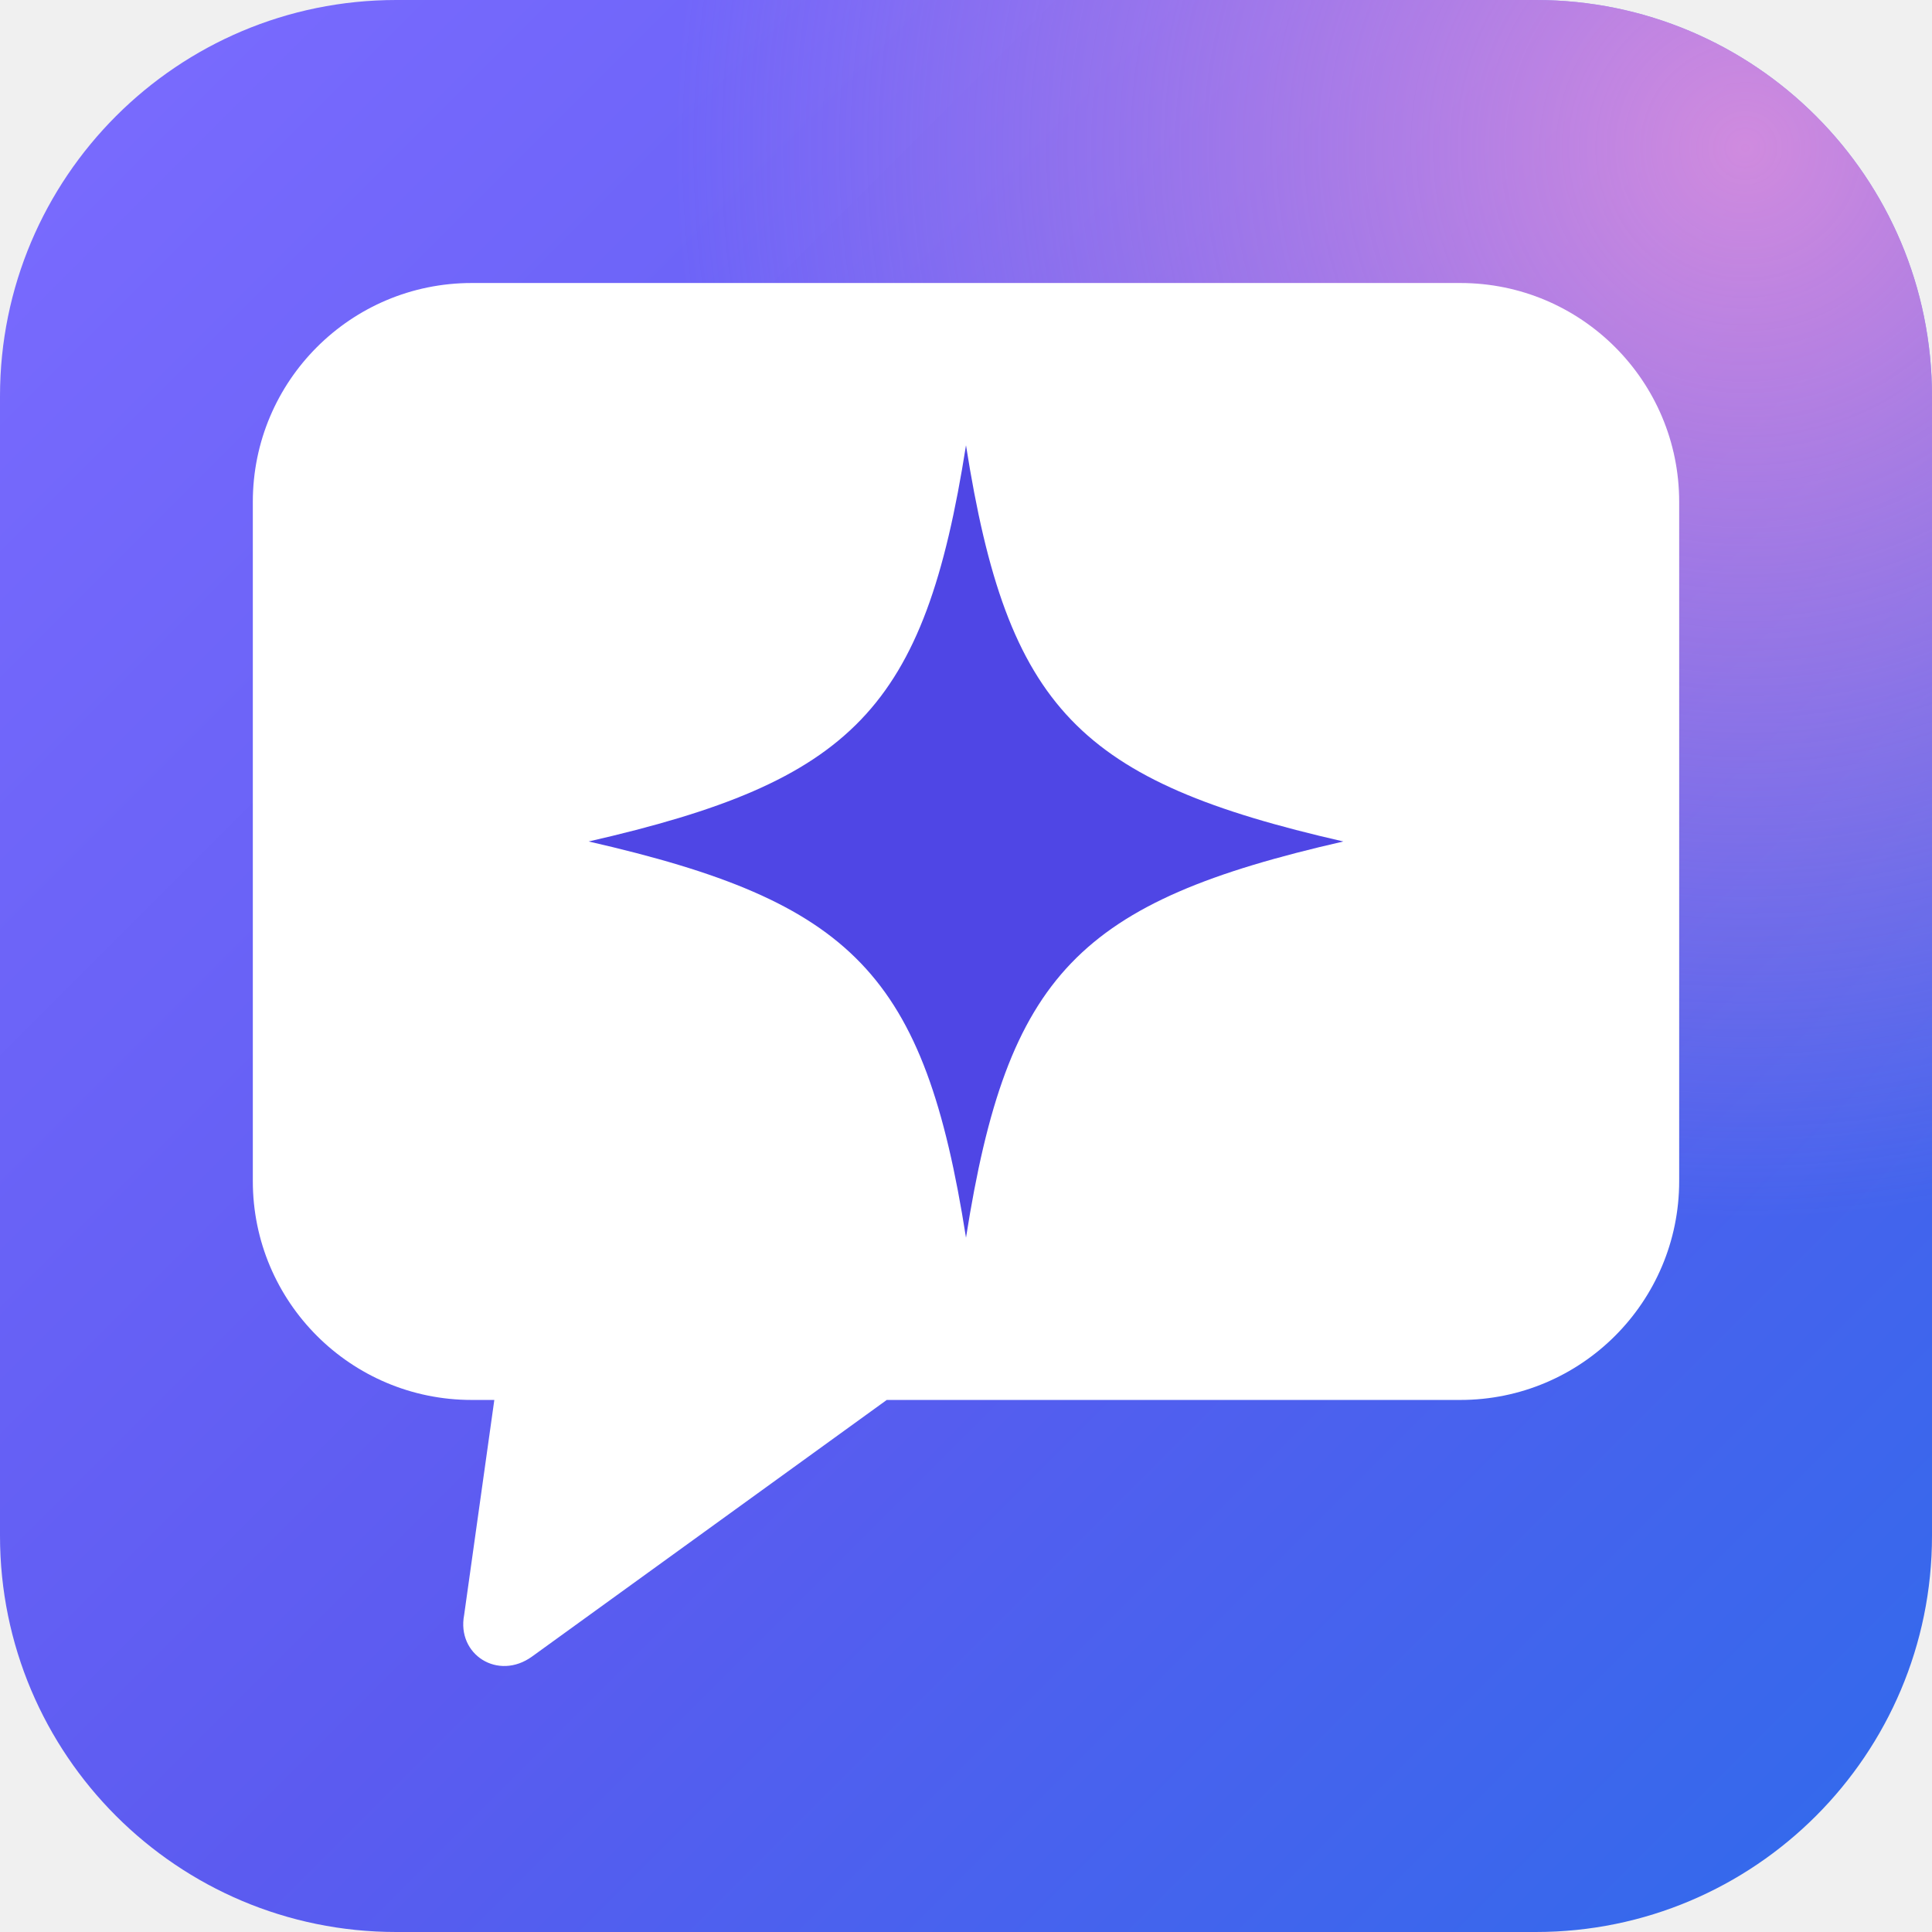
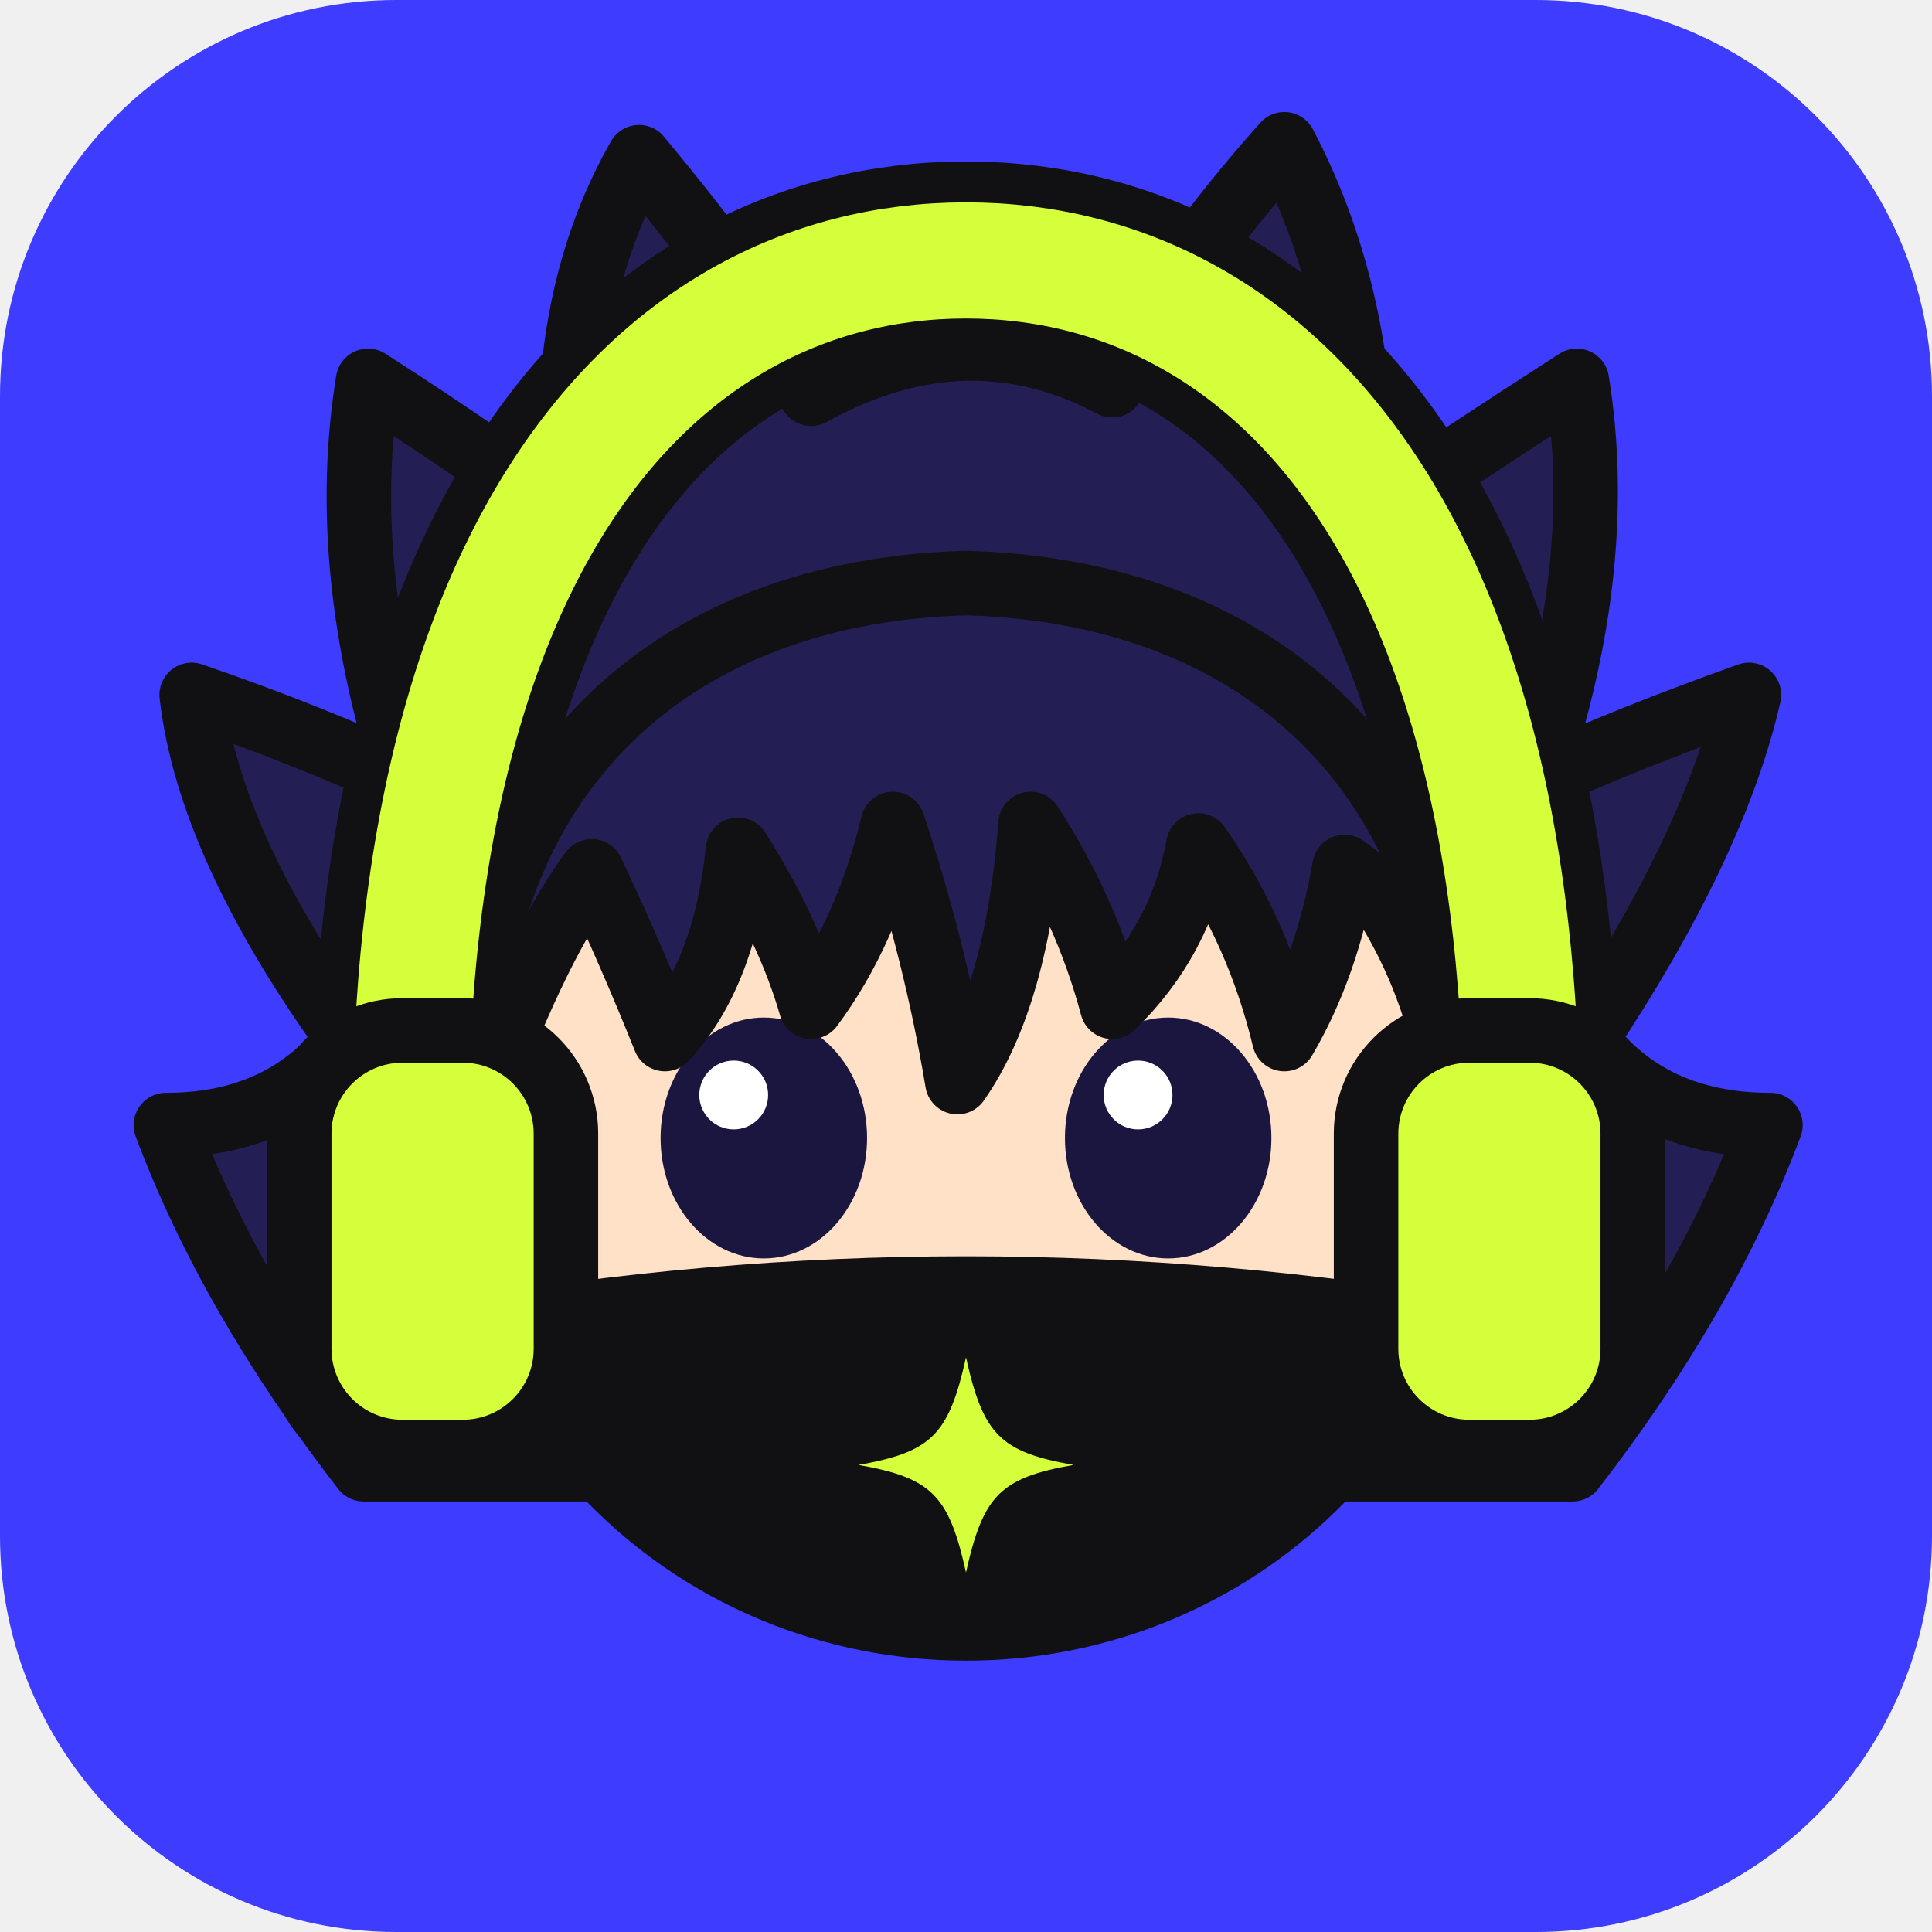
<svg xmlns="http://www.w3.org/2000/svg" viewBox="0 0 1024 1024" width="1024" height="1024">
  <defs>
-     <linearGradient id="bg" x1="0" y1="0" x2="1" y2="1">
-       <stop offset="0" stop-color="#7C6CFF" />
-       <stop offset="0.55" stop-color="#5B5BF0" />
-       <stop offset="1" stop-color="#2F6BEB" />
-     </linearGradient>
-     <radialGradient id="glowPink" cx="0.9" cy="0.08" r="0.55">
-       <stop offset="0" stop-color="#F59AD8" stop-opacity="0.75" />
-       <stop offset="1" stop-color="#F59AD8" stop-opacity="0" />
-     </radialGradient>
+     <clipPath id="face">
+       <ellipse cx="492" cy="572" rx="228" ry="222" />
+     </clipPath>
  </defs>
-   <rect x="0" y="0" width="1024" height="1024" rx="210" fill="url(#bg)" />
-   <rect x="0" y="0" width="1024" height="1024" rx="210" fill="url(#glowPink)" />
-   <path fill="#FFFFFF" d="M250 150 H774 A116 116 0 0 1 890 266 V626 A116 116 0 0 1 774 742 H470 L282 878 C264 891 242 877 246 856 L262 742 H250 A116 116 0 0 1 134 626 V266 A116 116 0 0 1 250 150 Z" />
-   <path fill="#4F46E5" d="M512 236 C534 376 572 414 712 446 C572 478 534 516 512 656 C490 516 452 478 312 446 C452 414 490 376 512 236 Z" />
+   <rect x="0" y="0" width="1024" height="1024" rx="210" fill="#3d3cff" />
+   <g transform="translate(512 610) scale(1.14) translate(-492 -572)">
+     <path d="M212 720 Q150 640 120 560 Q175 560 205 520 Q140 430 132 360 Q190 380 232 400 Q200 300 214 214 Q270 250 310 280 Q300 180 340 110 Q390 170 420 220 Q492 180 560 216 Q590 160 640 104 Q680 180 676 280 Q720 250 776 214 Q790 300 756 400 Q800 380 856 360 Q840 430 780 520 Q810 560 866 560 Q836 640 774 720 Z" fill="#231f55" stroke="#111114" stroke-width="30" stroke-linejoin="round" />
+     <ellipse cx="492" cy="572" rx="228" ry="222" fill="#ffe1c7" />
+     <g clip-path="url(#face)">
+       <path d="M250 642 Q492 600 734 642 L734 830 L250 830 Z" fill="#111114" />
+     </g>
+     <path d="M492 668 C500 704 508 712 542 718 C508 724 500 732 492 768 C484 732 476 724 442 718 C476 712 484 704 492 668 Z" fill="#d4ff3a" />
+     <ellipse cx="492" cy="572" rx="228" ry="222" fill="none" stroke="#111114" stroke-width="30" />
+     <ellipse cx="398" cy="566" rx="48" ry="56" fill="#1b1640" />
+     <circle cx="384" cy="546" r="16" fill="#ffffff" />
+     <ellipse cx="586" cy="566" rx="48" ry="56" fill="#1b1640" />
+     <circle cx="572" cy="546" r="16" fill="#ffffff" />
+     <path d="M262 560 C254 410 344 312 492 308 C640 312 730 410 722 560 Q712 470 668 440 Q660 486 640 520 Q628 470 600 430 Q592 474 560 505 Q548 460 522 420 Q516 500 488 540 Q478 480 458 420 Q446 470 420 505 Q410 470 386 432 Q380 490 352 520 Q336 480 318 442 Q290 480 262 560 Z" fill="#231f55" stroke="#111114" stroke-width="30" stroke-linejoin="round" />
+     <path d="M236 640 C214 300 344 158 492 158 C640 158 770 300 748 640" fill="none" stroke="#111114" stroke-width="92" stroke-linecap="round" />
+     <path d="M236 640 C214 300 344 158 492 158 C640 158 770 300 748 640" fill="none" stroke="#d4ff3a" stroke-width="54" stroke-linecap="round" />
+     <rect x="182" y="516" width="124" height="196" rx="48" fill="#d4ff3a" stroke="#111114" stroke-width="30" />
+     <rect x="678" y="516" width="124" height="196" rx="48" fill="#d4ff3a" stroke="#111114" stroke-width="30" />
+   </g>
</svg>
